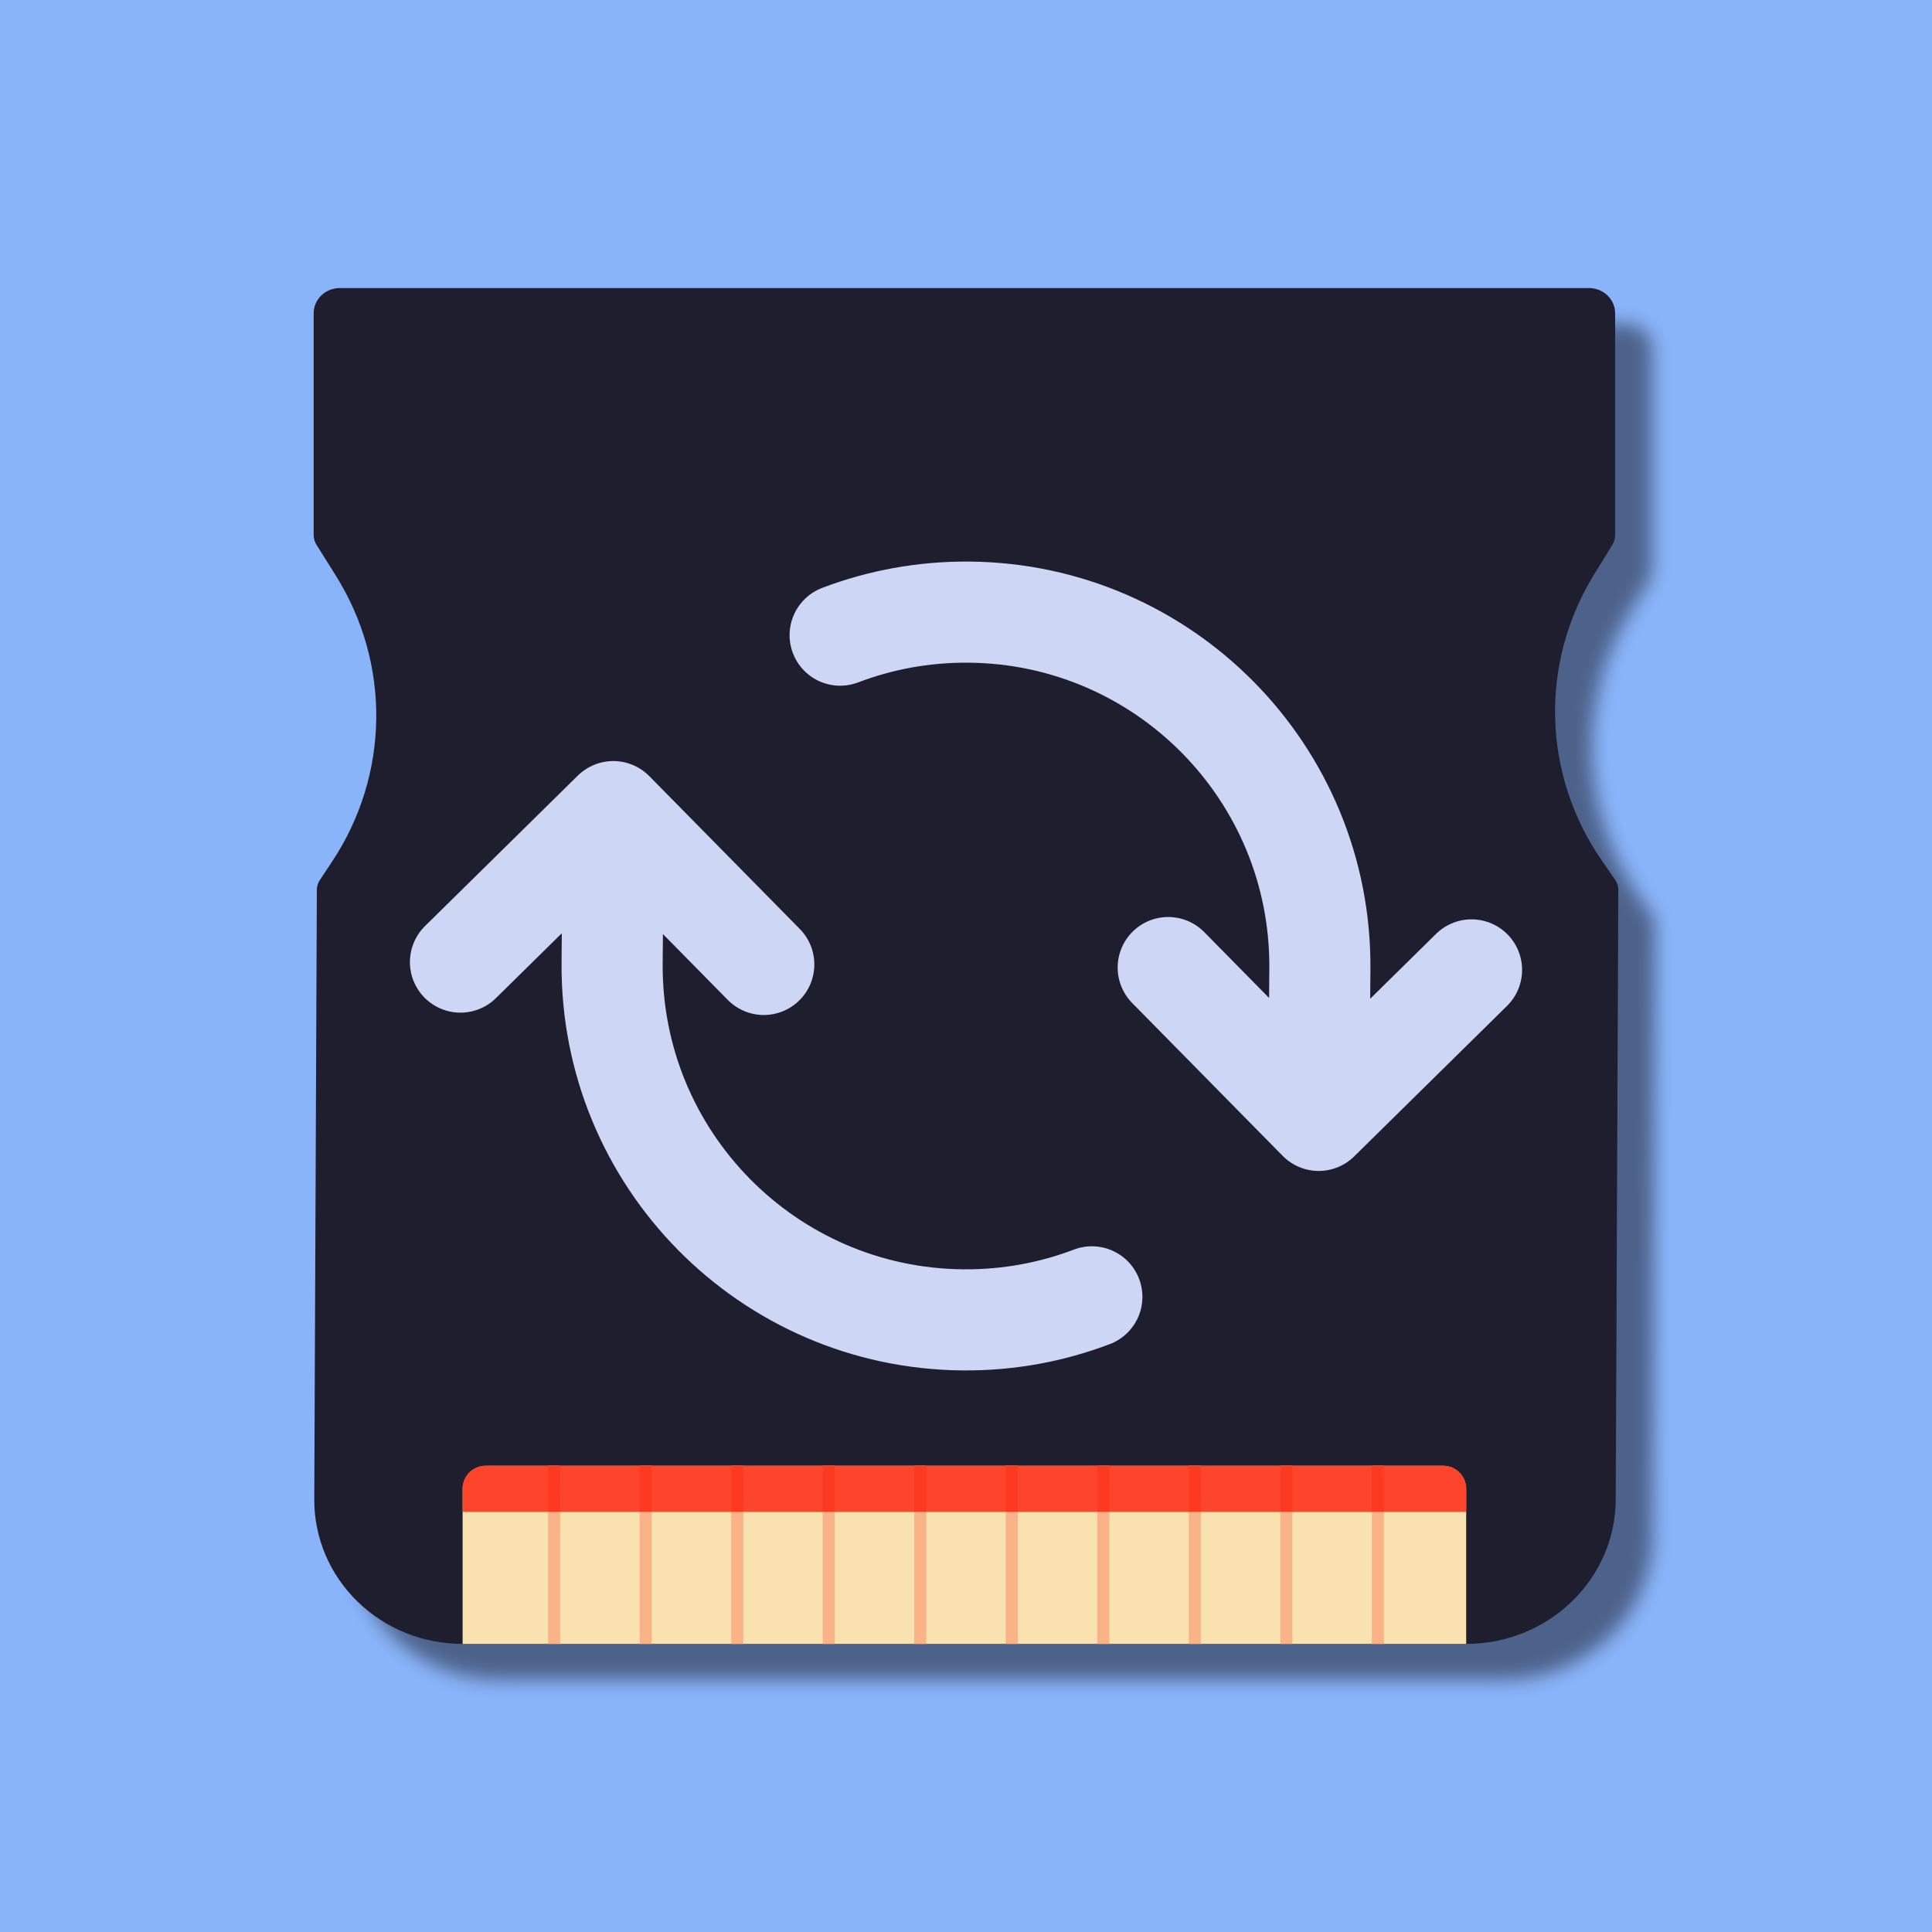
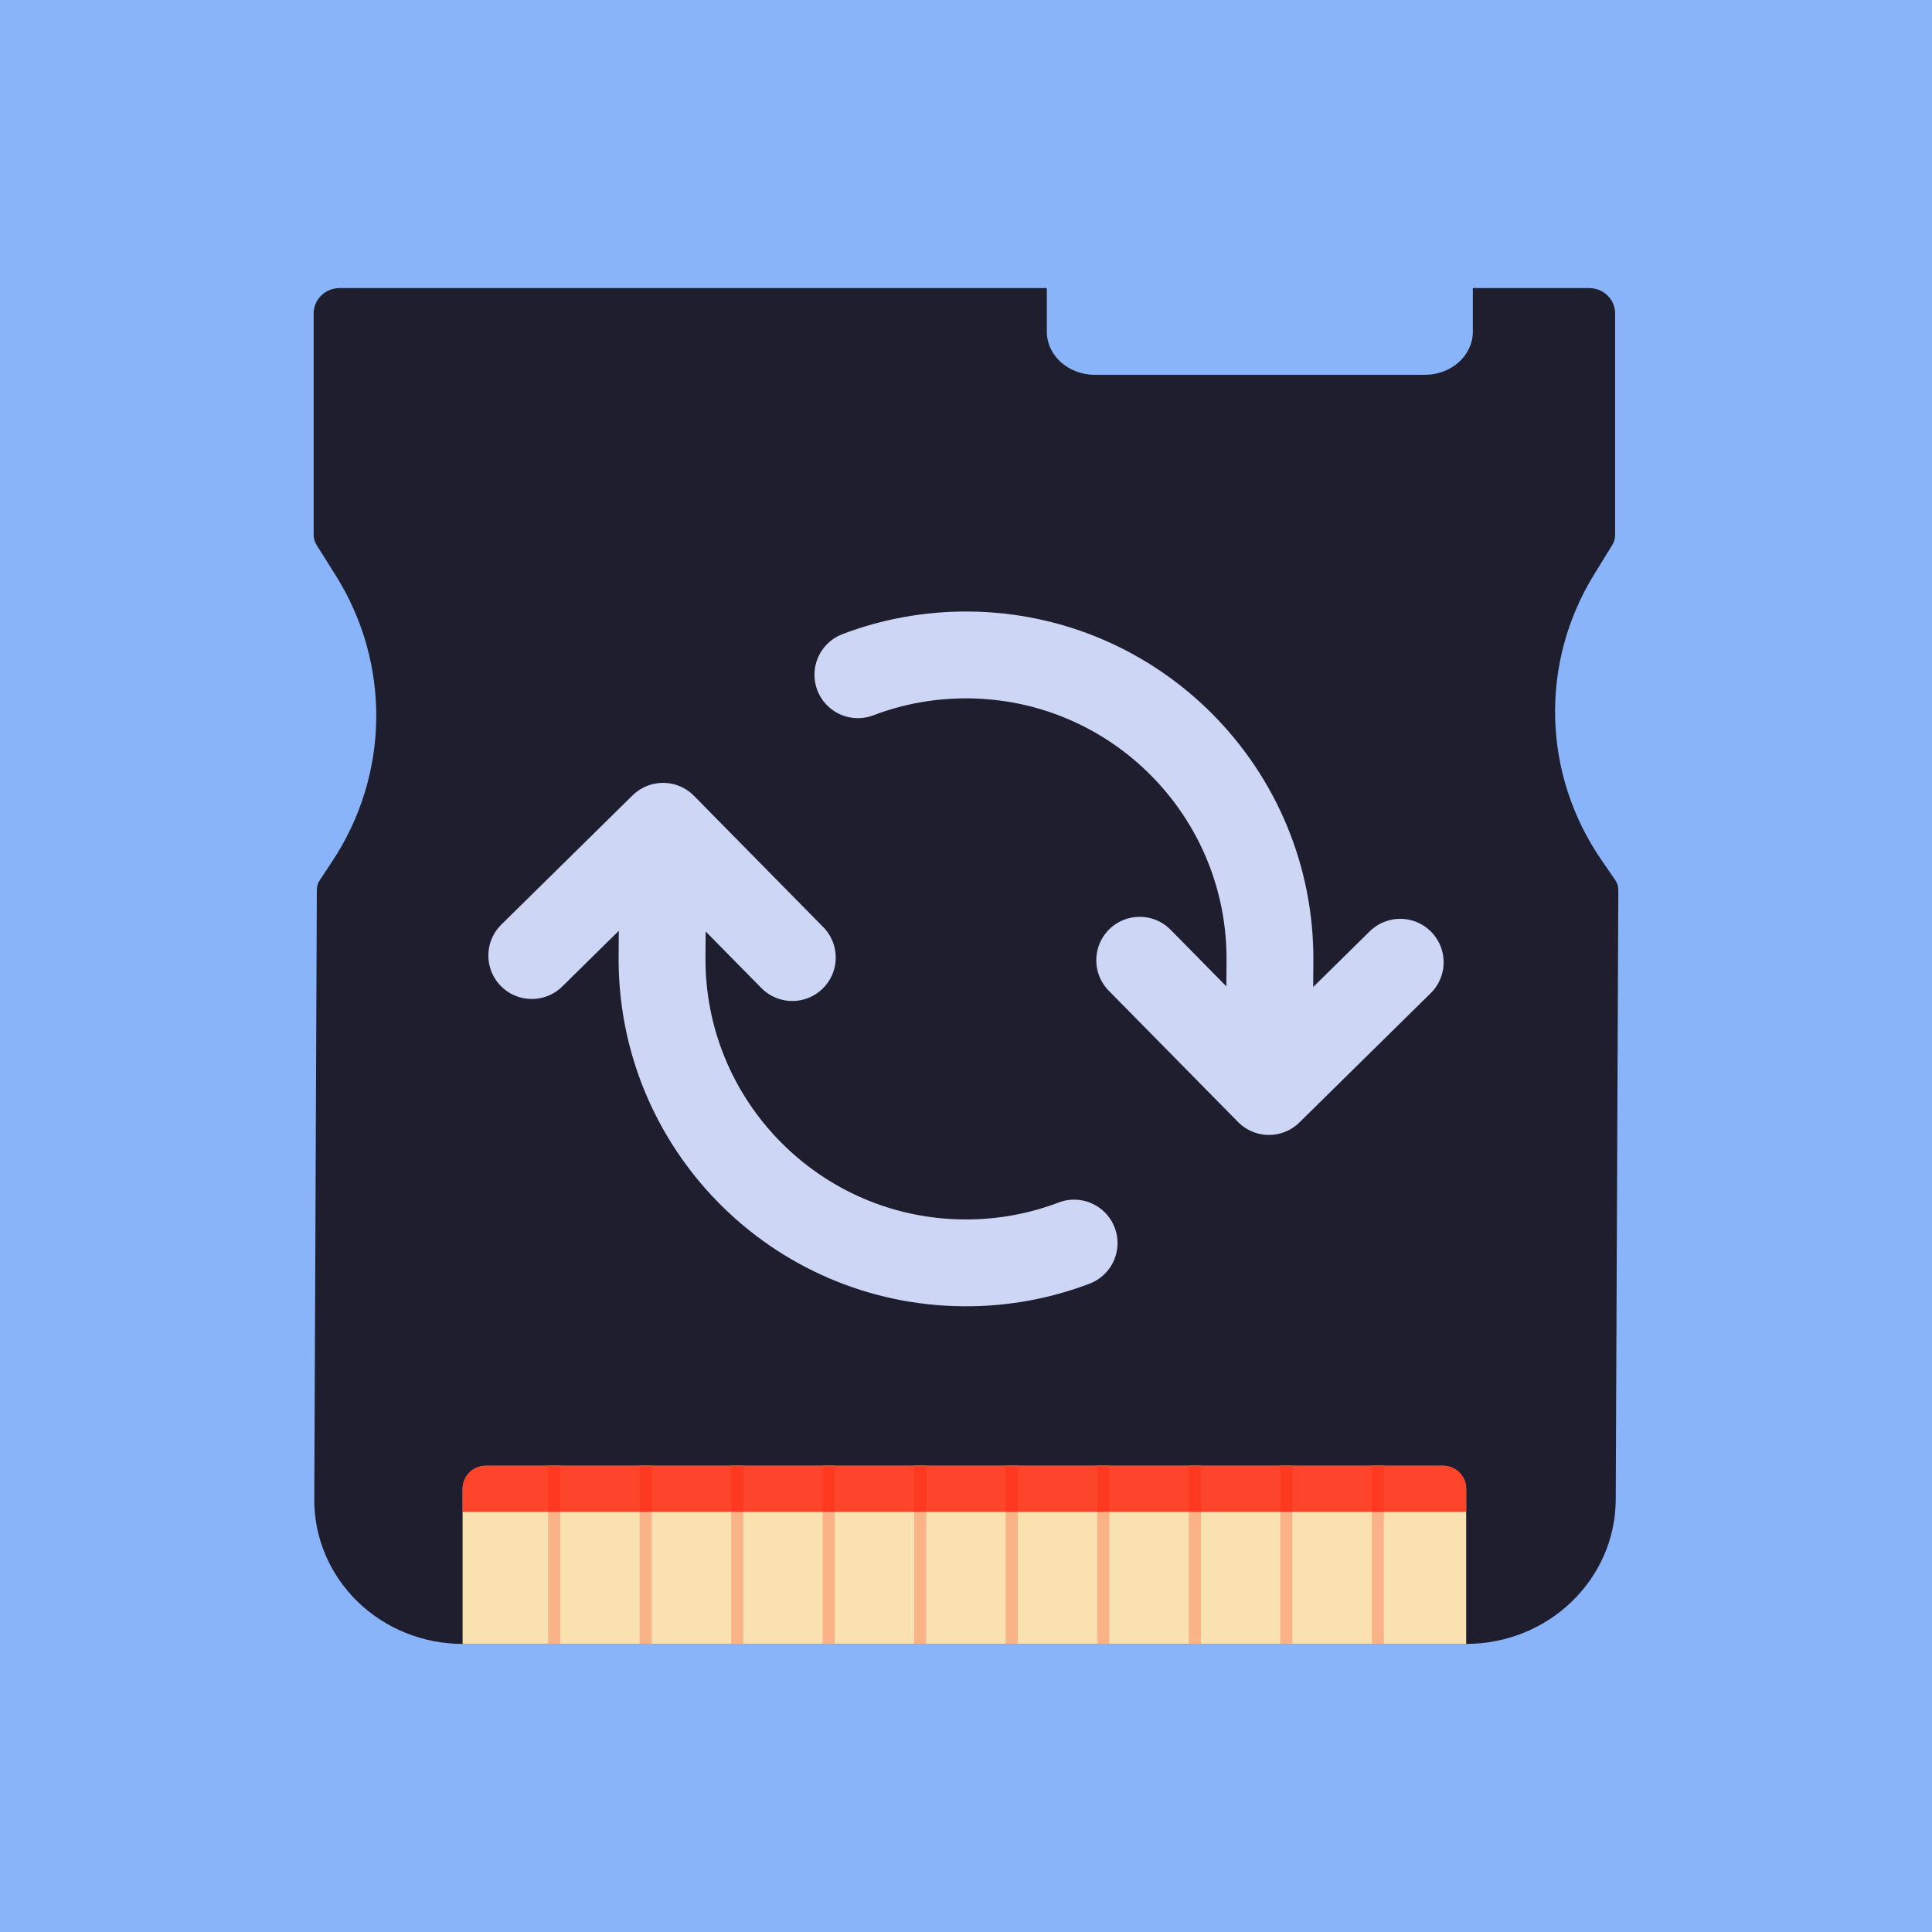
<svg xmlns="http://www.w3.org/2000/svg" width="5445.502" height="5445.502" viewBox="0 0 1440.789 1440.789" version="1.1" id="svg5" xml:space="preserve">
  <defs id="defs2">
    <filter style="color-interpolation-filters:sRGB;" id="filter42" x="-0.017" y="-0.016" width="1.062" height="1.058">
      <feFlood result="flood" in="SourceGraphic" flood-opacity="0.498" flood-color="rgb(17,17,27)" id="feFlood41" />
      <feGaussianBlur result="blur" in="SourceGraphic" stdDeviation="3" id="feGaussianBlur41" />
      <feOffset result="offset" in="blur" dx="12" dy="12" id="feOffset41" />
      <feComposite result="comp1" operator="in" in="flood" in2="offset" id="feComposite41" />
      <feComposite result="comp2" operator="over" in="SourceGraphic" in2="comp1" id="feComposite42" />
    </filter>
+     <filter style="color-interpolation-filters:sRGB;" id="filter199" x="-0.006" y="-0.009" width="1.011" height="1.017">
+       <feMorphology result="result1" in="SourceAlpha" operator="dilate" radius="1.1" id="feMorphology198" />
+       <feGaussianBlur stdDeviation="1.1" in="result1" result="result0" id="feGaussianBlur198" />
+       <feDiffuseLighting surfaceScale="-5" id="feDiffuseLighting198">
+         <feDistantLight elevation="45" azimuth="225" id="feDistantLight198" />
+       </feDiffuseLighting>
+       <feComposite in2="result0" operator="in" result="result91" id="feComposite198" />
+       <feComposite in="SourceGraphic" in2="result91" id="feComposite199" />
+     </filter>
  </defs>
  <rect style="display:inline;fill:#89b4fa;fill-opacity:1;stroke:none;stroke-width:1.163" id="rect3" height="1440.789" x="0" y="0" width="1440.789" />
  <g id="layer3" transform="translate(624.495,624.495)">
-     <path id="path13" style="display:inline;opacity:1;fill:#1e1e2e;fill-opacity:1;stroke:none;stroke-width:0.413;stroke-dasharray:none;filter:url(#filter42)" d="m -116.417,-107.95 v 74.441 a 6.271,6.271 74.334 0 0 0.914,3.261 l 6.237,10.245 a 90.608,90.608 90.689 0 1 -1.155,96.078 l -4.005,6.236 a 6.039,6.039 106.472 0 0 -0.958,3.238 l -0.836,204.647 a 48.272,48.272 45.117 0 0 48.272,48.469 H 258.447 a 48.668,48.668 135.117 0 0 48.668,-48.469 l 0.836,-204.647 a 5.766,5.766 73.272 0 0 -0.968,-3.222 l -4.523,-6.784 a 89.782,89.782 88.567 0 1 -2.397,-95.807 l 5.953,-9.978 a 6.38,6.38 105.412 0 0 0.901,-3.269 l 0,-74.441 a 8.467,8.467 45 0 0 -8.467,-8.467 h -406.4 a 8.467,8.467 135 0 0 -8.467,8.467 z" transform="matrix(2.292666,0,0,2.221829,-123.6698,-151.0013)" />
+     <path id="path13" style="display:inline;opacity:1;fill:#1e1e2e;fill-opacity:1;stroke:none;stroke-width:0.413;stroke-dasharray:none" d="m -116.417,-107.95 v 74.441 a 6.271,6.271 74.334 0 0 0.914,3.261 l 6.237,10.245 a 90.608,90.608 90.689 0 1 -1.155,96.078 l -4.005,6.236 a 6.039,6.039 106.472 0 0 -0.958,3.238 l -0.836,204.647 a 48.272,48.272 45.117 0 0 48.272,48.469 H 258.447 a 48.668,48.668 135.117 0 0 48.668,-48.469 l 0.836,-204.647 a 5.766,5.766 73.272 0 0 -0.968,-3.222 l -4.523,-6.784 a 89.782,89.782 88.567 0 1 -2.397,-95.807 l 5.953,-9.978 a 6.38,6.38 105.412 0 0 0.901,-3.269 l 0,-74.441 a 8.467,8.467 45 0 0 -8.467,-8.467 h -406.4 a 8.467,8.467 135 0 0 -8.467,8.467 z" transform="matrix(2.292666,0,0,2.221829,-123.6698,-151.0013)" />
+     <path id="rect169" style="display:inline;fill:#89b4fa;fill-opacity:1;stroke-width:12.7" transform="matrix(1.064547,0,0,0.9556298,-678.3785,-599.3287)" d="m 783.964,185.052 h 298.422 v 47.49 a 33.626,33.626 135 0 1 -33.626,33.626 H 817.59 a 33.626,33.626 45 0 1 -33.626,-33.626 z" />
    <g id="layer1" transform="translate(-624.495,-624.495)" style="display:inline">
      <path id="rect1" style="fill:#f9e2af;stroke-width:0.789;fill-opacity:1" d="m 362.192,1093.09 h 714.02 a 17.198,17.198 45 0 1 17.198,17.198 v 115.665 H 344.994 v -115.665 a 17.198,17.198 135 0 1 17.198,-17.198 z" />
      <path id="path59" style="display:inline;fill:none;fill-opacity:1;stroke:#fab387;stroke-width:7.966;stroke-dasharray:none;stroke-opacity:1" d="m 993.361,1093.09 v 132.863 z m 0,0 v 132.863 z m -60.414,0 v 132.863 z m -60.414,0 v 132.863 z m -60.414,0 v 132.863 z m -60.414,0 v 132.863 z m -60.414,0 v 132.863 z m -60.414,0 v 132.863 z m 60.414,0 v 132.863 z m -60.414,0 v 132.863 z m -60.414,0 v 132.863 z m -120.829,0 v 132.863 z m 60.414,0 v 132.863 z" transform="matrix(1.129776,0,0,1,-94.73463,0)" />
      <path id="rect59" style="display:inline;fill:#ff1100;stroke-width:6.529;fill-opacity:0.75" d="m 361.927,1093.09 h 714.549 a 16.933,16.933 45 0 1 16.933,16.933 v 17.462 H 344.994 v -17.462 a 16.933,16.933 135 0 1 16.933,-16.933 z" />
    </g>
-     <path d="m 189.761,342.628 c -29.774,11.338 -62.121,17.433 -95.897,17.173 C -51.885,358.677 -169.126,239.613 -168.002,93.864 L -167.13,-19.236 M 2.038,-150.83 C 31.812,-162.166 64.159,-168.263 97.935,-168.002 243.683,-166.878 360.925,-47.814 359.801,97.935 l -0.872,113.101 m 0,0 L 472.902,98.807 M 358.929,211.035 246.7,97.062 M -167.13,-19.236 -54.901,94.736 M -167.13,-19.236 -281.103,92.992" stroke="#000000" stroke-width="75.403" stroke-linecap="round" stroke-linejoin="round" style="opacity:1;fill:none;fill-opacity:1;stroke:#cdd6f4;stroke-opacity:1" data-darkreader-inline-stroke="" id="path1" />
+     <path d="m 176.52,302.532 c -25.574,9.738 -53.358,14.974 -82.369,14.75 -125.189,-0.965 -225.892,-103.233 -224.926,-228.422 l 0.749,-97.146 M 15.279,-121.317 c 25.574,-9.737 53.358,-14.973 82.369,-14.749 125.189,0.965 225.892,103.234 224.926,228.422 l -0.749,97.146 m 0,0 97.895,-96.397 M 321.824,189.502 225.428,91.607 M -130.026,-8.286 -33.629,89.609 M -130.026,-8.286 -227.921,88.111" stroke="#000000" stroke-width="64.766" stroke-linecap="round" stroke-linejoin="round" style="display:inline;opacity:1;fill:none;fill-opacity:1;stroke:#cdd6f4;stroke-opacity:1" data-darkreader-inline-stroke="" id="path1" />
  </g>
</svg>
